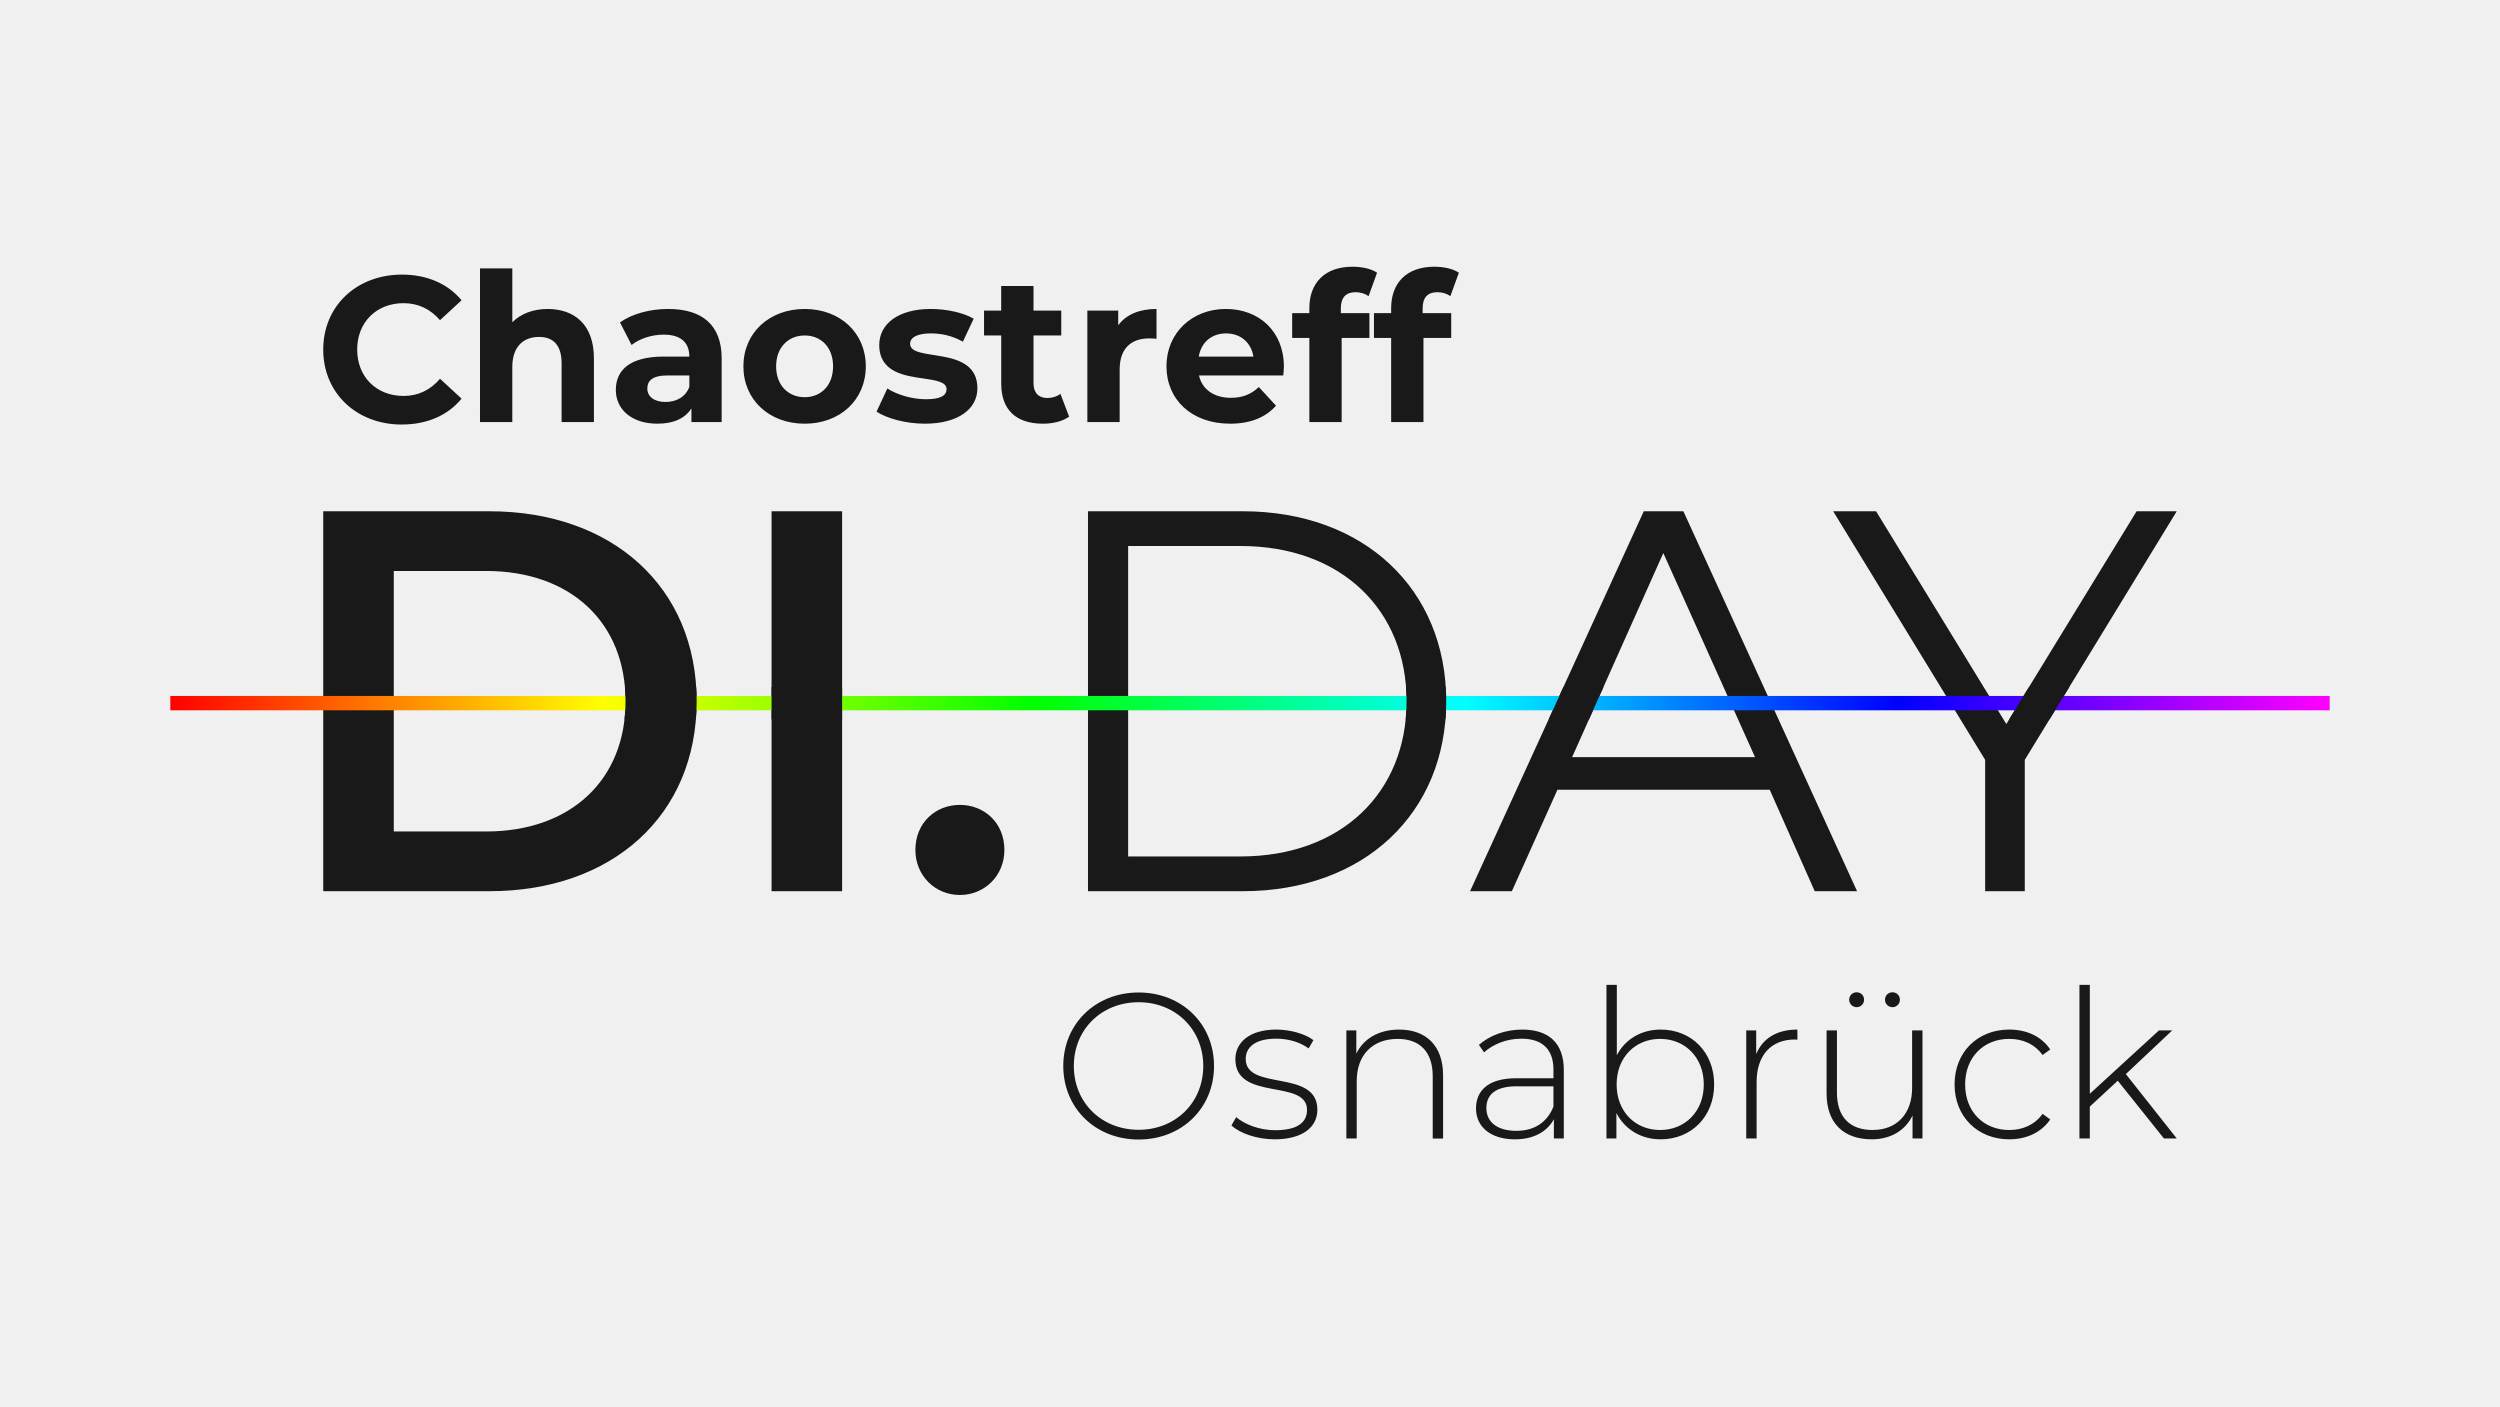
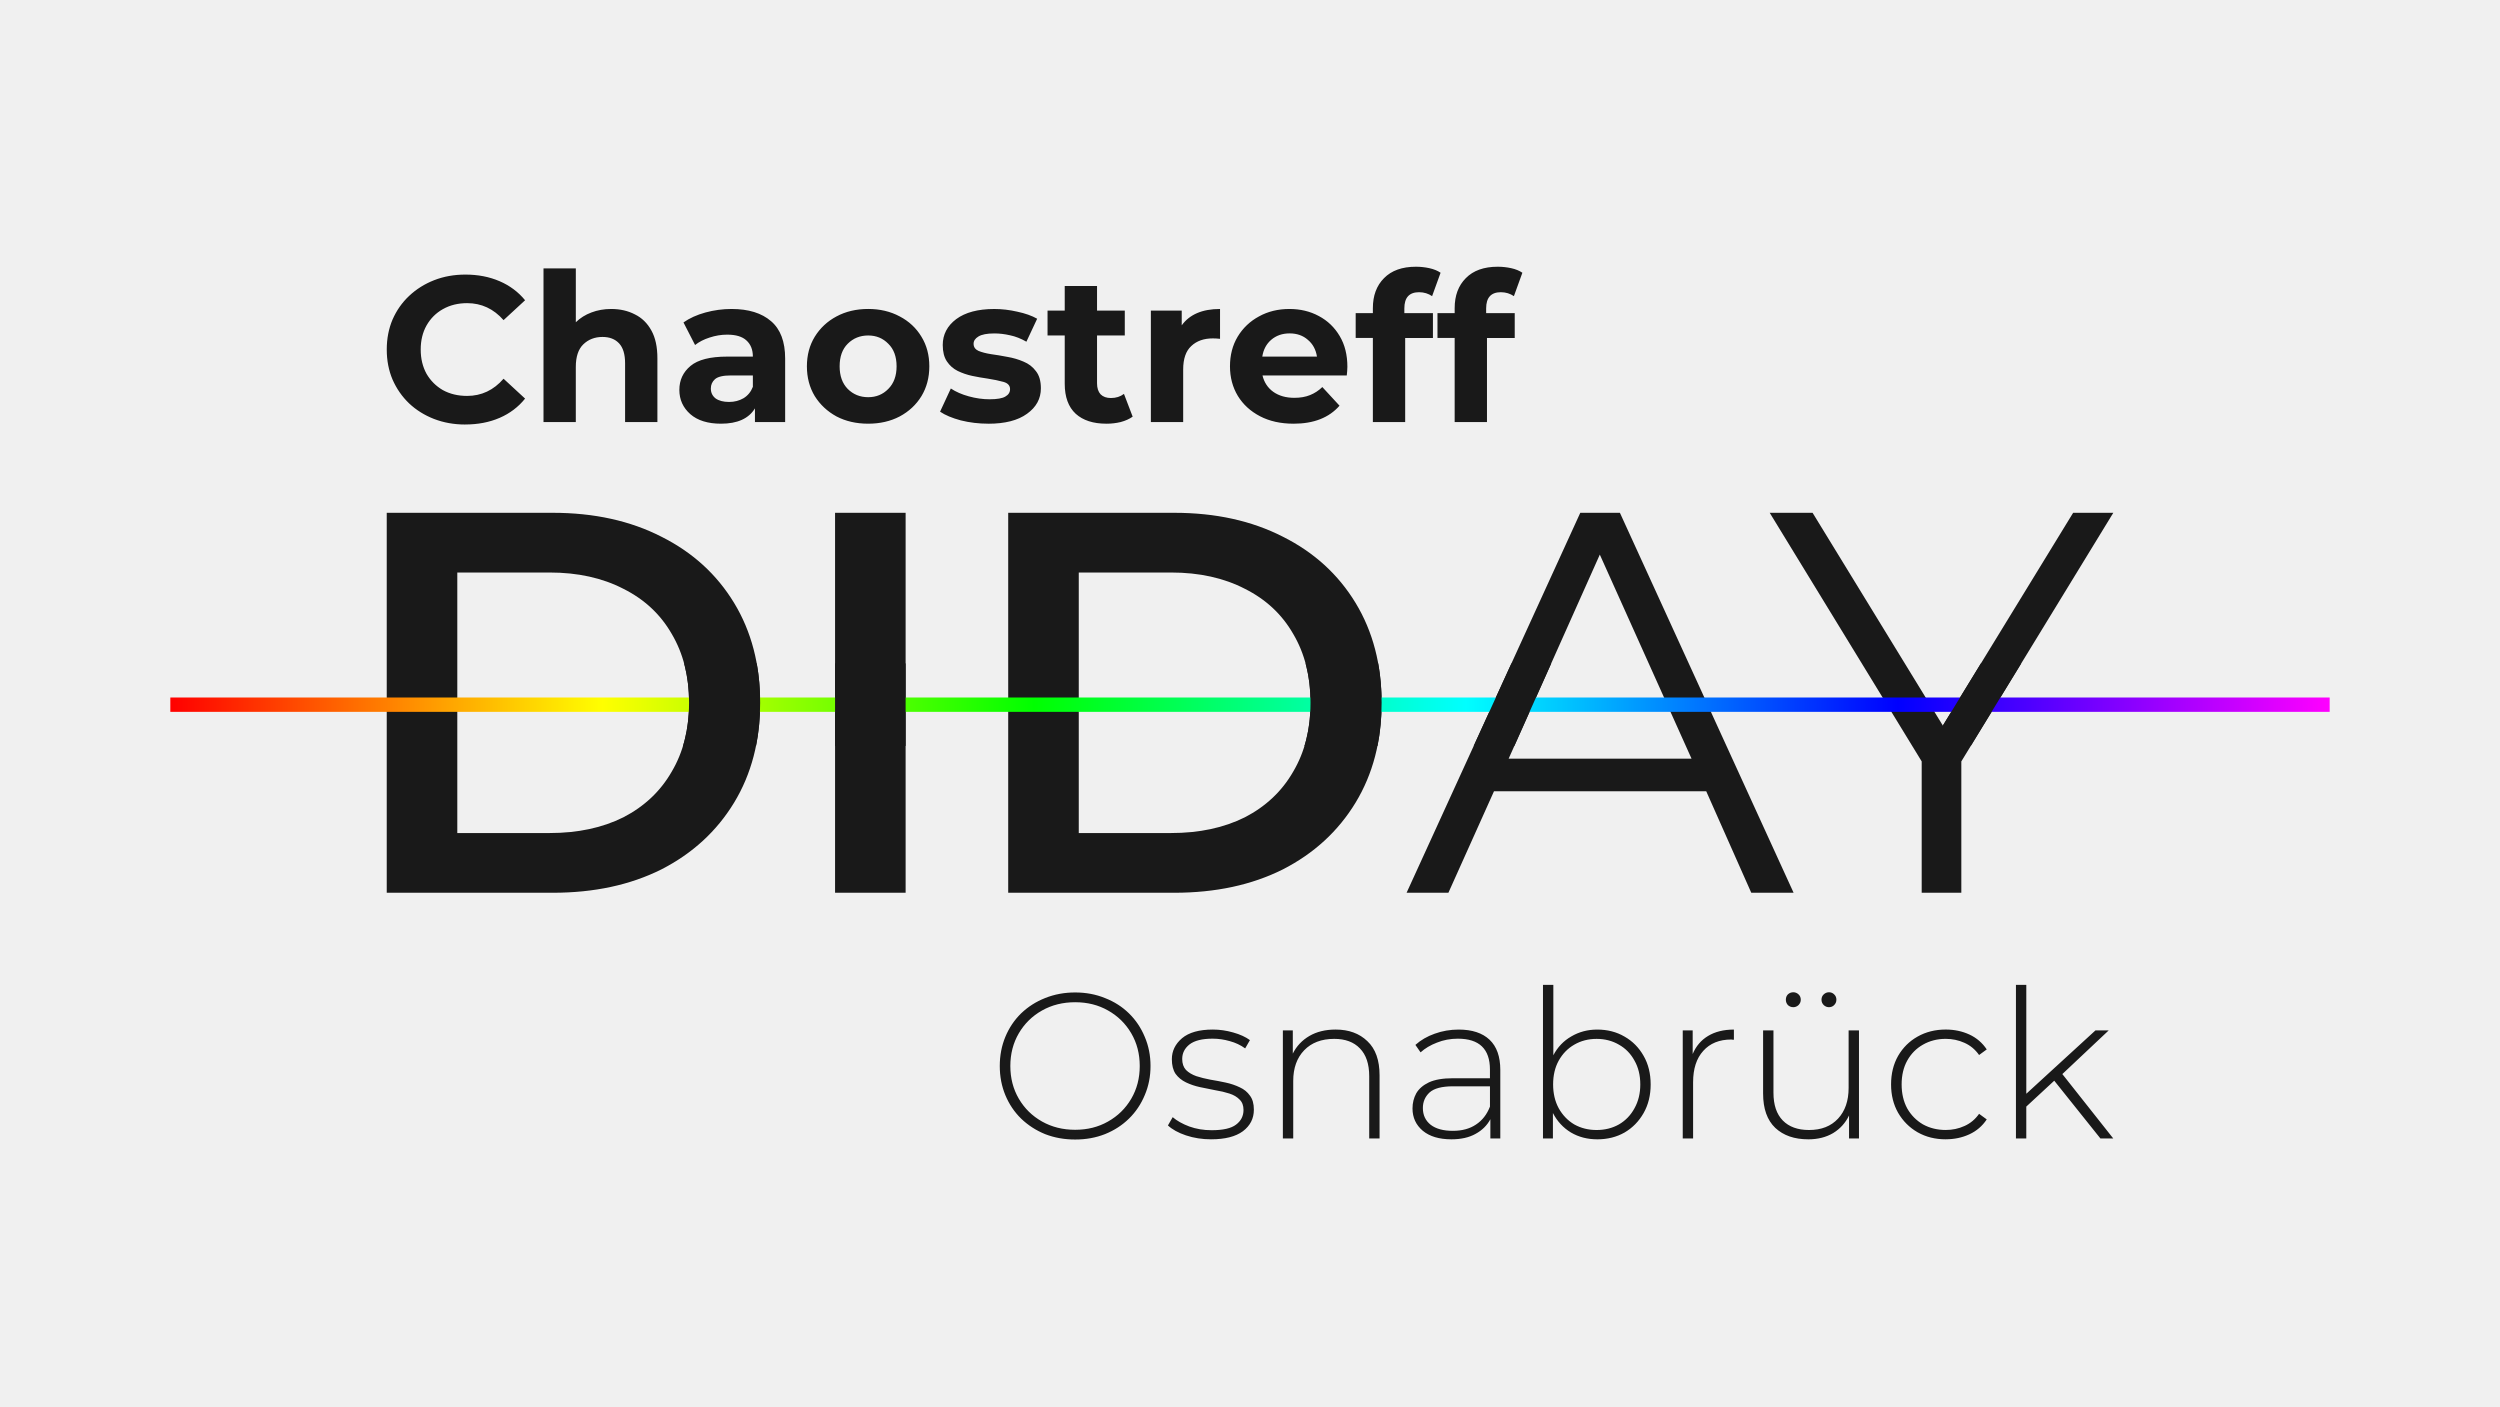
<svg xmlns="http://www.w3.org/2000/svg" xmlns:xlink="http://www.w3.org/1999/xlink" width="160mm" height="90mm" viewBox="0 0 160 90" version="1.1" id="svg240">
-   <style id="style1">
+   <defs id="defs237">
+     <linearGradient id="linearGradient1146">
+       <stop style="stop-color:#ff0000;stop-opacity:1;" offset="0" id="stop1142" />
+       <stop style="stop-color:#ffff00;stop-opacity:1;" offset="0.2" id="stop1144" />
+       <stop style="stop-color:#00ff00;stop-opacity:1;" offset="0.4" id="stop4054" />
+       <stop style="stop-color:#00ffff;stop-opacity:1;" offset="0.6" id="stop4056" />
+       <stop style="stop-color:#0000ff;stop-opacity:1;" offset="0.8" id="stop4058" />
+       <stop style="stop-color:#ff00ff;stop-opacity:1;" offset="1" id="stop4060" />
+     </linearGradient>
+     <linearGradient xlink:href="#linearGradient1146" id="linearGradient1148" x1="48.798" y1="138.62" x2="118.797" y2="138.62" gradientUnits="userSpaceOnUse" gradientTransform="matrix(1.974243,0,0,1.974243,-66.63836,-119.9498)" />
+   </defs>
+   <g id="layer1" transform="translate(-18.7975,-108.6204)">
+     <g id="layer3">
+       <path d="m 87.607,181.55 q -1.034,0 -1.922,-0.345 -0.875,-0.358 -1.537,-0.994 -0.649,-0.636 -1.007,-1.498 -0.358,-0.861 -0.358,-1.869 0,-1.007 0.358,-1.869 0.358,-0.861 1.007,-1.498 0.663,-0.636 1.537,-0.981 0.888,-0.358 1.922,-0.358 1.034,0 1.909,0.358 0.888,0.345 1.537,0.981 0.649,0.636 1.007,1.498 0.371,0.861 0.371,1.869 0,1.007 -0.371,1.869 -0.358,0.861 -1.007,1.498 -0.649,0.636 -1.537,0.994 -0.875,0.345 -1.909,0.345 z m 0,-0.623 q 1.18,0 2.107,-0.53 0.941,-0.53 1.484,-1.458 0.543,-0.928 0.543,-2.094 0,-1.166 -0.543,-2.094 -0.543,-0.928 -1.484,-1.458 -0.928,-0.53 -2.107,-0.53 -1.18,0 -2.121,0.53 -0.941,0.53 -1.484,1.458 -0.543,0.928 -0.543,2.094 0,1.166 0.543,2.094 0.543,0.928 1.484,1.458 0.941,0.53 2.121,0.53 z m 8.708,0.61 q -0.861,0 -1.617,-0.252 -0.742,-0.252 -1.153,-0.636 l 0.305,-0.53 q 0.398,0.345 1.06,0.596 0.663,0.239 1.431,0.239 1.1,0 1.564,-0.358 0.477,-0.358 0.477,-0.941 0,-0.424 -0.252,-0.663 -0.239,-0.252 -0.649,-0.384 -0.411,-0.133 -0.901,-0.212 -0.49,-0.093 -0.981,-0.199 -0.49,-0.106 -0.901,-0.305 -0.411,-0.199 -0.663,-0.543 -0.239,-0.358 -0.239,-0.941 0,-0.782 0.649,-1.339 0.663,-0.557 1.975,-0.557 0.649,0 1.299,0.186 0.663,0.186 1.074,0.49 l -0.305,0.53 q -0.437,-0.318 -0.981,-0.464 -0.543,-0.159 -1.1,-0.159 -1.007,0 -1.484,0.371 -0.464,0.371 -0.464,0.928 0,0.437 0.239,0.702 0.252,0.252 0.663,0.398 0.411,0.133 0.901,0.225 0.49,0.08 0.981,0.186 0.49,0.106 0.901,0.305 0.411,0.186 0.649,0.53 0.252,0.331 0.252,0.901 0,0.848 -0.702,1.378 -0.702,0.517 -2.028,0.517 z m 4.586,-0.053 v -6.918 h 0.636 v 1.484 q 0.358,-0.716 1.06,-1.127 0.702,-0.411 1.683,-0.411 1.259,0 2.028,0.742 0.782,0.729 0.782,2.187 v 4.042 h -0.663 v -3.989 q 0,-1.166 -0.596,-1.776 -0.583,-0.61 -1.643,-0.61 -1.219,0 -1.922,0.729 -0.702,0.729 -0.702,1.962 v 3.684 z m 13.28,0 v -1.233 q -0.318,0.596 -0.954,0.941 -0.623,0.345 -1.537,0.345 -1.166,0 -1.829,-0.543 -0.663,-0.557 -0.663,-1.431 0,-0.53 0.239,-0.968 0.252,-0.437 0.808,-0.702 0.57,-0.265 1.537,-0.265 h 2.372 v -0.557 q 0,-1.975 -2.054,-1.975 -0.716,0 -1.339,0.252 -0.623,0.239 -1.047,0.623 l -0.331,-0.477 q 0.517,-0.464 1.233,-0.716 0.729,-0.265 1.537,-0.265 1.286,0 1.975,0.649 0.689,0.649 0.689,1.935 v 4.387 z m -0.026,-2.041 v -1.299 h -2.359 q -1.074,0 -1.511,0.398 -0.424,0.398 -0.424,0.994 0,0.676 0.504,1.074 0.504,0.384 1.418,0.384 0.875,0 1.471,-0.398 0.61,-0.398 0.901,-1.153 z m 6.865,2.094 q -0.941,0 -1.683,-0.437 -0.742,-0.451 -1.153,-1.246 v 1.63 h -0.636 v -9.834 h 0.663 v 4.506 q 0.411,-0.782 1.153,-1.206 0.742,-0.437 1.657,-0.437 0.981,0 1.749,0.451 0.769,0.437 1.219,1.233 0.451,0.782 0.451,1.829 0,1.034 -0.451,1.829 -0.451,0.795 -1.219,1.246 -0.769,0.437 -1.749,0.437 z m -0.04,-0.596 q 0.795,0 1.431,-0.358 0.636,-0.371 0.994,-1.034 0.371,-0.663 0.371,-1.524 0,-0.875 -0.371,-1.524 -0.358,-0.663 -0.994,-1.021 -0.636,-0.371 -1.431,-0.371 -0.795,0 -1.431,0.371 -0.623,0.358 -0.994,1.021 -0.358,0.649 -0.358,1.524 0,0.861 0.358,1.524 0.371,0.663 0.994,1.034 0.636,0.358 1.431,0.358 z m 5.513,0.543 v -6.918 h 0.636 v 1.511 q 0.318,-0.755 0.981,-1.153 0.676,-0.411 1.657,-0.411 v 0.649 q -0.04,0 -0.08,0 -0.04,-0.013 -0.08,-0.013 -1.153,0 -1.802,0.729 -0.649,0.716 -0.649,2.001 v 3.605 z m 8.032,0.053 q -1.325,0 -2.107,-0.729 -0.782,-0.742 -0.782,-2.2 v -4.042 h 0.663 v 3.989 q 0,1.166 0.596,1.776 0.596,0.61 1.683,0.61 1.18,0 1.855,-0.729 0.676,-0.729 0.676,-1.962 v -3.684 h 0.663 v 6.918 h -0.636 v -1.471 q -0.345,0.716 -1.021,1.127 -0.676,0.398 -1.59,0.398 z m 1.325,-8.456 q -0.186,0 -0.331,-0.133 -0.146,-0.146 -0.146,-0.345 0,-0.212 0.146,-0.345 0.146,-0.133 0.331,-0.133 0.199,0 0.331,0.133 0.146,0.133 0.146,0.345 0,0.199 -0.146,0.345 -0.133,0.133 -0.331,0.133 z m -2.28,0 q -0.199,0 -0.345,-0.133 -0.133,-0.146 -0.133,-0.345 0,-0.212 0.133,-0.345 0.146,-0.133 0.345,-0.133 0.186,0 0.331,0.133 0.146,0.133 0.146,0.345 0,0.199 -0.146,0.345 -0.146,0.133 -0.331,0.133 z m 9.755,8.456 q -1.007,0 -1.802,-0.451 -0.782,-0.451 -1.246,-1.246 -0.451,-0.795 -0.451,-1.816 0,-1.034 0.451,-1.829 0.464,-0.795 1.246,-1.233 0.795,-0.451 1.802,-0.451 0.822,0 1.511,0.318 0.689,0.318 1.113,0.954 l -0.49,0.358 q -0.371,-0.53 -0.941,-0.782 -0.557,-0.252 -1.193,-0.252 -0.808,0 -1.458,0.371 -0.636,0.358 -1.007,1.021 -0.358,0.649 -0.358,1.524 0,0.875 0.358,1.537 0.371,0.649 1.007,1.021 0.649,0.358 1.458,0.358 0.636,0 1.193,-0.252 0.57,-0.252 0.941,-0.782 l 0.49,0.358 q -0.424,0.636 -1.113,0.954 -0.689,0.318 -1.511,0.318 z m 4.493,-0.053 v -9.834 h 0.663 v 6.971 l 4.427,-4.056 h 0.848 l -2.969,2.796 3.26,4.122 h -0.822 l -2.956,-3.698 -1.789,1.657 v 2.041 z" id="text-osnabrueck" aria-label="Osnabrück" />
+       <path d="m 48.572,135.79 q -1.074,0 -2.001,-0.358 -0.914,-0.358 -1.59,-0.994 -0.676,-0.649 -1.06,-1.524 -0.371,-0.875 -0.371,-1.922 0,-1.047 0.371,-1.922 0.384,-0.875 1.06,-1.511 0.689,-0.649 1.604,-1.007 0.914,-0.358 2.001,-0.358 1.206,0 2.187,0.424 0.981,0.424 1.63,1.219 l -1.378,1.272 q -0.954,-1.087 -2.333,-1.087 -0.875,0 -1.551,0.384 -0.663,0.371 -1.047,1.047 -0.371,0.663 -0.371,1.537 0,0.875 0.371,1.551 0.384,0.663 1.047,1.047 0.676,0.371 1.551,0.371 1.378,0 2.333,-1.1 l 1.378,1.272 q -0.649,0.808 -1.63,1.233 -0.981,0.424 -2.2,0.424 z m 5.01,-0.159 v -9.834 h 2.068 v 3.446 q 0.424,-0.411 0.994,-0.623 0.583,-0.225 1.272,-0.225 0.848,0 1.511,0.345 0.676,0.331 1.06,1.034 0.384,0.689 0.384,1.776 v 4.082 h -2.068 v -3.764 q 0,-0.861 -0.384,-1.272 -0.384,-0.411 -1.06,-0.411 -0.742,0 -1.233,0.477 -0.477,0.464 -0.477,1.445 v 3.525 z m 13.532,0 v -0.875 q -0.596,0.981 -2.174,0.981 -1.259,0 -1.962,-0.61 -0.702,-0.623 -0.702,-1.551 0,-0.941 0.716,-1.537 0.716,-0.596 2.346,-0.596 h 1.643 v 0 q 0,-0.663 -0.411,-1.034 -0.398,-0.371 -1.233,-0.371 -0.57,0 -1.127,0.186 -0.543,0.172 -0.928,0.477 l -0.742,-1.445 q 0.583,-0.411 1.405,-0.636 0.822,-0.225 1.67,-0.225 1.63,0 2.531,0.782 0.901,0.769 0.901,2.386 v 4.069 z m -0.133,-2.253 v -0.729 h -1.418 q -0.729,0 -1.007,0.239 -0.265,0.239 -0.265,0.596 0,0.398 0.305,0.636 0.318,0.225 0.861,0.225 0.517,0 0.928,-0.239 0.411,-0.252 0.596,-0.729 z m 7.382,2.359 q -1.14,0 -2.028,-0.464 -0.875,-0.477 -1.392,-1.299 -0.504,-0.835 -0.504,-1.909 0,-1.074 0.504,-1.895 0.517,-0.835 1.392,-1.299 0.888,-0.477 2.028,-0.477 1.127,0 2.015,0.477 0.888,0.464 1.392,1.299 0.504,0.822 0.504,1.895 0,1.074 -0.504,1.909 -0.504,0.822 -1.392,1.299 -0.888,0.464 -2.015,0.464 z m 0,-1.696 q 0.769,0 1.286,-0.53 0.53,-0.53 0.53,-1.445 0,-0.928 -0.53,-1.445 -0.517,-0.53 -1.286,-0.53 -0.782,0 -1.312,0.53 -0.517,0.517 -0.517,1.445 0,0.914 0.517,1.445 0.53,0.53 1.312,0.53 z m 7.687,1.696 q -0.914,0 -1.763,-0.212 -0.835,-0.225 -1.325,-0.557 l 0.689,-1.484 q 0.477,0.318 1.153,0.504 0.676,0.186 1.325,0.186 0.716,0 1.007,-0.172 0.305,-0.172 0.305,-0.477 0,-0.345 -0.424,-0.464 -0.424,-0.119 -1.021,-0.212 -0.477,-0.066 -0.981,-0.172 -0.49,-0.106 -0.928,-0.318 -0.424,-0.212 -0.689,-0.61 -0.265,-0.398 -0.265,-1.047 0,-1.007 0.861,-1.657 0.875,-0.649 2.439,-0.649 0.729,0 1.471,0.172 0.755,0.159 1.272,0.451 l -0.689,1.471 q -0.53,-0.305 -1.047,-0.411 -0.517,-0.119 -1.007,-0.119 -0.702,0 -1.021,0.199 -0.305,0.186 -0.305,0.464 0,0.305 0.305,0.451 0.318,0.133 0.808,0.212 0.49,0.066 1.034,0.172 0.557,0.093 1.047,0.305 0.49,0.199 0.795,0.61 0.318,0.398 0.318,1.1 0,0.994 -0.888,1.63 -0.875,0.636 -2.478,0.636 z m 7.554,0 q -1.259,0 -1.962,-0.636 -0.702,-0.649 -0.702,-1.922 v -3.088 h -1.1 v -1.59 h 1.1 v -1.577 h 2.068 v 1.577 h 1.776 v 1.59 h -1.776 v 3.062 q 0,0.451 0.225,0.702 0.239,0.239 0.663,0.239 0.49,0 0.835,-0.265 l 0.557,1.458 q -0.318,0.225 -0.769,0.345 -0.437,0.106 -0.914,0.106 z m 2.849,-0.106 v -7.13 h 1.975 v 0.941 q 0.755,-1.047 2.452,-1.047 v 1.909 q -0.265,-0.026 -0.464,-0.026 -0.861,0 -1.378,0.49 -0.517,0.477 -0.517,1.498 v 3.366 z m 9.132,0.106 q -1.233,0 -2.147,-0.477 -0.914,-0.477 -1.418,-1.299 -0.504,-0.835 -0.504,-1.895 0,-1.074 0.49,-1.895 0.504,-0.835 1.365,-1.299 0.861,-0.477 1.948,-0.477 1.047,0 1.882,0.451 0.848,0.451 1.339,1.286 0.49,0.822 0.49,1.962 0,0.119 -0.013,0.278 -0.013,0.146 -0.026,0.278 h -5.394 q 0.159,0.663 0.689,1.047 0.543,0.384 1.352,0.384 0.57,0 0.994,-0.172 0.437,-0.172 0.795,-0.517 l 1.1,1.193 q -1.007,1.153 -2.942,1.153 z m -2.001,-4.294 h 3.499 q -0.106,-0.676 -0.583,-1.074 -0.464,-0.411 -1.166,-0.411 -0.702,0 -1.18,0.411 -0.464,0.398 -0.57,1.074 z m 7.077,4.188 v -5.381 h -1.1 v -1.59 h 1.1 v -0.318 q 0,-1.206 0.716,-1.922 0.716,-0.729 2.041,-0.729 0.437,0 0.861,0.093 0.424,0.093 0.716,0.292 l -0.543,1.498 q -0.172,-0.119 -0.384,-0.186 -0.212,-0.066 -0.451,-0.066 -0.941,0 -0.941,1.034 v 0.305 h 1.829 v 1.59 h -1.776 v 5.381 z m 5.235,0 v -5.381 h -1.1 v -1.59 h 1.1 v -0.318 q 0,-1.206 0.716,-1.922 0.716,-0.729 2.041,-0.729 0.437,0 0.861,0.093 0.424,0.093 0.716,0.292 l -0.543,1.498 q -0.172,-0.119 -0.384,-0.186 -0.212,-0.066 -0.451,-0.066 -0.941,0 -0.941,1.034 v 0.305 h 1.829 v 1.59 h -1.776 v 5.381 z" id="text-chaostreff" aria-label="Chaostreff&#10;" />
+       <g id="text-diday" aria-label="DIDAY" transform="translate(-0.9014965,-4.900045)">
+         <path d="m 44.45,170.656 v -24.316 h 10.629 q 3.96,0 6.947,1.528 2.987,1.494 4.655,4.238 1.667,2.744 1.667,6.392 0,3.647 -1.667,6.392 -1.667,2.744 -4.655,4.273 -2.987,1.494 -6.947,1.494 z m 4.516,-3.821 h 5.905 q 2.709,0 4.724,-1.007 2.015,-1.042 3.092,-2.918 1.112,-1.876 1.112,-4.412 0,-2.536 -1.112,-4.412 -1.077,-1.876 -3.092,-2.883 -2.015,-1.042 -4.724,-1.042 h -5.905 z m 24.177,3.821 v -24.316 h 4.516 v 24.316 z m 11.081,0 v -24.316 h 10.629 q 3.96,0 6.947,1.528 2.987,1.494 4.655,4.238 1.667,2.744 1.667,6.392 0,3.647 -1.667,6.392 -1.667,2.744 -4.655,4.273 -2.987,1.494 -6.947,1.494 z m 4.516,-3.821 h 5.905 q 2.709,0 4.724,-1.007 2.015,-1.042 3.092,-2.918 1.112,-1.876 1.112,-4.412 0,-2.536 -1.112,-4.412 -1.077,-1.876 -3.092,-2.883 -2.015,-1.042 -4.724,-1.042 h -5.905 z" id="text-did" />
+         <path d="m 109.721,170.656 11.116,-24.316 h 2.536 l 11.116,24.316 h -2.709 l -2.883,-6.496 h -13.582 l -2.918,6.496 z m 6.531,-8.58 h 11.706 l -5.871,-13.061 z m 26.435,8.58 v -8.406 l -9.726,-15.909 h 2.744 l 8.337,13.617 8.337,-13.617 h 2.571 l -9.726,15.909 v 8.406 z" id="text-ay" />
+       </g>
+       <path style="color:#000000;fill:url(#linearGradient1148);stroke-width:1.219;-inkscape-stroke:none" d="m 29.699,153.261 v 0.918 H 167.896 v -0.918 z" id="rainbowline" />
+       <path id="effect" d="m 62.58,151.079 c 0.211,0.777 0.317,1.617 0.317,2.52 0,0.998 -0.129,1.919 -0.388,2.764 h 4.673 c 0.177,-0.873 0.265,-1.795 0.265,-2.764 0,-0.879 -0.073,-1.719 -0.218,-2.52 z m 9.661,0 v 5.283 h 4.516 v -5.283 z m 30.113,0 c 0.211,0.777 0.317,1.617 0.317,2.52 0,0.998 -0.129,1.919 -0.388,2.764 h 4.673 c 0.177,-0.873 0.265,-1.795 0.265,-2.764 0,-0.879 -0.073,-1.719 -0.218,-2.52 z m 13.175,0 -2.415,5.283 h 2.6 l 2.361,-5.283 z m 29.395,5.283 3.23,-5.283 h -2.579 l -2.436,3.979 z" />
+     </g>
+   </g>
+   <style id="style15">
    #text-diday, #text-chaostreff, #text-osnabrueck, #effect{
      fill: #191919;
    }
    @media (prefers-color-scheme: dark) {
        #text-diday, #text-chaostreff, #text-osnabrueck, #effect{
        fill: #ffffff;
        }
    }
  </style>
-   <defs id="defs237">
-     <linearGradient id="linearGradient1146">
-       <stop style="stop-color:#ff0000;stop-opacity:1;" offset="0" id="stop1142" />
-       <stop style="stop-color:#ffff00;stop-opacity:1;" offset="0.2" id="stop1144" />
-       <stop style="stop-color:#00ff00;stop-opacity:1;" offset="0.4" id="stop4054" />
-       <stop style="stop-color:#00ffff;stop-opacity:1;" offset="0.6" id="stop4056" />
-       <stop style="stop-color:#0000ff;stop-opacity:1;" offset="0.8" id="stop4058" />
-       <stop style="stop-color:#ff00ff;stop-opacity:1;" offset="1" id="stop4060" />
-     </linearGradient>
-     <linearGradient xlink:href="#linearGradient1146" id="linearGradient1148-3" x1="48.798" y1="138.62" x2="118.797" y2="138.62" gradientUnits="userSpaceOnUse" gradientTransform="matrix(1.974242,0,0,1.974242,-85.43575,-228.6695)" />
-   </defs>
-   <g id="layer2" transform="translate(-18.7975,-108.6204)" />
-   <g id="layer1" transform="translate(-18.7975,-108.6204)">
-     <g id="g1" style="fill-opacity:1">
-       <path style="font-weight:300;font-size:13.254px;font-family:Montserrat;-inkscape-font-specification:'Montserrat Light';text-align:end;text-anchor:end;stroke-width:0.465;fill-opacity:1" d="m 91.671,181.55 c 2.757,0 4.824,-2.001 4.824,-4.705 0,-2.704 -2.068,-4.705 -4.824,-4.705 -2.77,0 -4.824,2.015 -4.824,4.705 0,2.69 2.054,4.705 4.824,4.705 z m 0,-0.623 c -2.372,0 -4.148,-1.736 -4.148,-4.082 0,-2.346 1.776,-4.082 4.148,-4.082 2.359,0 4.135,1.736 4.135,4.082 0,2.346 -1.776,4.082 -4.135,4.082 z m 8.708,0.61 c 1.763,0 2.73,-0.769 2.73,-1.895 0,-2.637 -4.586,-1.166 -4.586,-3.247 0,-0.742 0.596,-1.299 1.948,-1.299 0.742,0 1.498,0.199 2.081,0.623 l 0.305,-0.53 c -0.543,-0.411 -1.498,-0.676 -2.372,-0.676 -1.749,0 -2.624,0.848 -2.624,1.895 0,2.717 4.586,1.233 4.586,3.247 0,0.782 -0.583,1.299 -2.041,1.299 -1.021,0 -1.962,-0.384 -2.492,-0.835 l -0.305,0.53 c 0.543,0.504 1.63,0.888 2.77,0.888 z m 4.586,-0.053 h 0.663 v -3.684 c 0,-1.643 0.994,-2.69 2.624,-2.69 1.405,0 2.24,0.822 2.24,2.386 v 3.989 h 0.663 v -4.042 c 0,-1.935 -1.127,-2.929 -2.81,-2.929 -1.312,0 -2.28,0.583 -2.743,1.537 v -1.484 h -0.636 z m 13.28,0 h 0.636 v -4.387 c 0,-1.71 -0.954,-2.584 -2.664,-2.584 -1.074,0 -2.081,0.371 -2.77,0.981 l 0.331,0.477 c 0.57,-0.517 1.431,-0.875 2.386,-0.875 1.352,0 2.054,0.689 2.054,1.975 v 0.557 h -2.372 c -1.922,0 -2.584,0.888 -2.584,1.935 0,1.18 0.941,1.975 2.492,1.975 1.206,0 2.054,-0.49 2.492,-1.286 z m -0.026,-2.041 c -0.398,0.994 -1.206,1.551 -2.372,1.551 -1.219,0 -1.922,-0.557 -1.922,-1.458 0,-0.795 0.504,-1.392 1.935,-1.392 h 2.359 z m 6.865,2.094 c 1.948,0 3.419,-1.445 3.419,-3.512 0,-2.081 -1.471,-3.512 -3.419,-3.512 -1.219,0 -2.266,0.596 -2.81,1.643 v -4.506 h -0.663 v 9.834 h 0.636 v -1.63 c 0.543,1.06 1.59,1.683 2.836,1.683 z m -0.04,-0.596 c -1.59,0 -2.783,-1.18 -2.783,-2.916 0,-1.736 1.193,-2.916 2.783,-2.916 1.59,0 2.796,1.18 2.796,2.916 0,1.736 -1.206,2.916 -2.796,2.916 z m 5.513,0.543 h 0.663 v -3.605 c 0,-1.71 0.914,-2.73 2.452,-2.73 0.053,0 0.106,0.013 0.159,0.013 v -0.649 c -1.312,0 -2.213,0.557 -2.637,1.564 v -1.511 h -0.636 z m 8.032,0.053 c 1.219,0 2.147,-0.57 2.611,-1.524 v 1.471 h 0.636 v -6.918 h -0.663 v 3.684 c 0,1.643 -0.968,2.69 -2.531,2.69 -1.445,0 -2.28,-0.822 -2.28,-2.386 v -3.989 h -0.663 v 4.042 c 0,1.935 1.127,2.929 2.889,2.929 z m -0.968,-8.456 c 0.265,0 0.477,-0.212 0.477,-0.477 0,-0.278 -0.212,-0.477 -0.477,-0.477 -0.252,0 -0.477,0.199 -0.477,0.477 0,0.265 0.225,0.477 0.477,0.477 z m 2.293,0 c 0.265,0 0.477,-0.212 0.477,-0.477 0,-0.278 -0.212,-0.477 -0.477,-0.477 -0.265,0 -0.477,0.199 -0.477,0.477 0,0.265 0.212,0.477 0.477,0.477 z m 7.475,8.456 c 1.1,0 2.054,-0.437 2.624,-1.272 l -0.49,-0.358 c -0.504,0.702 -1.272,1.034 -2.134,1.034 -1.63,0 -2.823,-1.166 -2.823,-2.916 0,-1.749 1.193,-2.916 2.823,-2.916 0.861,0 1.63,0.331 2.134,1.034 l 0.49,-0.358 c -0.57,-0.848 -1.524,-1.272 -2.624,-1.272 -2.028,0 -3.499,1.445 -3.499,3.512 0,2.054 1.471,3.512 3.499,3.512 z m 4.493,-0.053 h 0.663 v -2.041 l 1.789,-1.657 2.956,3.698 h 0.822 l -3.26,-4.122 2.969,-2.796 h -0.848 l -4.427,4.056 v -6.971 h -0.663 z" id="text-osnabrueck" aria-label="Osnabrück" />
-       <path style="font-weight:bold;font-size:13.254px;font-family:Montserrat;-inkscape-font-specification:'Montserrat Bold';letter-spacing:0px;word-spacing:0px;stroke-width:1.104;fill-opacity:1" d="m 44.507,135.79 c 1.617,0 2.956,-0.583 3.83,-1.657 l -1.378,-1.272 c -0.623,0.729 -1.405,1.1 -2.333,1.1 -1.736,0 -2.969,-1.219 -2.969,-2.969 0,-1.749 1.233,-2.969 2.969,-2.969 0.928,0 1.71,0.371 2.333,1.087 l 1.378,-1.272 c -0.875,-1.06 -2.213,-1.643 -3.817,-1.643 -2.889,0 -5.036,2.001 -5.036,4.798 0,2.796 2.147,4.798 5.023,4.798 z m 5.01,-0.159 h 2.068 v -3.525 c 0,-1.312 0.716,-1.922 1.71,-1.922 0.914,0 1.445,0.53 1.445,1.683 v 3.764 h 2.068 v -4.082 c 0,-2.174 -1.272,-3.154 -2.956,-3.154 -0.914,0 -1.71,0.292 -2.266,0.848 v -3.446 h -2.068 z m 13.532,0 h 1.935 v -4.069 c 0,-2.16 -1.259,-3.168 -3.433,-3.168 -1.14,0 -2.293,0.305 -3.075,0.861 l 0.742,1.445 c 0.517,-0.411 1.299,-0.663 2.054,-0.663 1.113,0 1.643,0.517 1.643,1.405 h -1.643 c -2.174,0 -3.062,0.875 -3.062,2.134 0,1.233 0.994,2.16 2.664,2.16 1.047,0 1.776,-0.345 2.174,-0.981 z m -0.133,-2.253 c -0.239,0.649 -0.835,0.968 -1.524,0.968 -0.729,0 -1.166,-0.345 -1.166,-0.861 0,-0.477 0.305,-0.835 1.272,-0.835 h 1.418 z m 7.382,2.359 c 2.266,0 3.91,-1.524 3.91,-3.671 0,-2.147 -1.643,-3.671 -3.91,-3.671 -2.266,0 -3.923,1.524 -3.923,3.671 0,2.147 1.657,3.671 3.923,3.671 z m 0,-1.696 c -1.034,0 -1.829,-0.742 -1.829,-1.975 0,-1.233 0.795,-1.975 1.829,-1.975 1.034,0 1.816,0.742 1.816,1.975 0,1.233 -0.782,1.975 -1.816,1.975 z m 7.687,1.696 c 2.134,0 3.366,-0.941 3.366,-2.266 0,-2.81 -4.307,-1.63 -4.307,-2.85 0,-0.371 0.398,-0.663 1.325,-0.663 0.649,0 1.352,0.133 2.054,0.53 l 0.689,-1.471 c -0.676,-0.398 -1.763,-0.623 -2.743,-0.623 -2.081,0 -3.3,0.954 -3.3,2.306 0,1.736 1.604,1.975 2.863,2.147 0.795,0.119 1.445,0.225 1.445,0.676 0,0.398 -0.358,0.649 -1.312,0.649 -0.875,0 -1.842,-0.278 -2.478,-0.689 l -0.689,1.484 c 0.663,0.437 1.882,0.769 3.088,0.769 z m 7.554,0 c 0.636,0 1.259,-0.146 1.683,-0.451 l -0.557,-1.458 c -0.225,0.172 -0.53,0.265 -0.835,0.265 -0.557,0 -0.888,-0.331 -0.888,-0.941 v -3.062 h 1.776 v -1.59 h -1.776 v -1.577 h -2.068 v 1.577 H 81.776 v 1.59 h 1.1 v 3.088 c 0,1.696 0.981,2.558 2.664,2.558 z m 2.849,-0.106 h 2.068 v -3.366 c 0,-1.365 0.755,-1.988 1.895,-1.988 0.159,0 0.292,0.013 0.464,0.026 v -1.909 c -1.1,0 -1.948,0.358 -2.452,1.047 v -0.941 h -1.975 z m 9.132,0.106 c 1.286,0 2.28,-0.398 2.942,-1.153 l -1.1,-1.193 c -0.49,0.464 -1.034,0.689 -1.789,0.689 -1.087,0 -1.842,-0.543 -2.041,-1.431 h 5.394 c 0.013,-0.172 0.04,-0.398 0.04,-0.557 0,-2.293 -1.617,-3.698 -3.711,-3.698 -2.174,0 -3.804,1.537 -3.804,3.671 0,2.121 1.604,3.671 4.069,3.671 z m -2.001,-4.294 c 0.146,-0.901 0.808,-1.484 1.749,-1.484 0.928,0 1.604,0.583 1.749,1.484 z m 7.077,4.188 h 2.068 v -5.381 h 1.776 v -1.59 h -1.829 v -0.305 c 0,-0.702 0.331,-1.034 0.941,-1.034 0.318,0 0.61,0.093 0.835,0.252 l 0.543,-1.498 c -0.384,-0.265 -0.994,-0.384 -1.577,-0.384 -1.776,0 -2.757,1.047 -2.757,2.651 v 0.318 h -1.1 v 1.59 h 1.1 z m 5.235,0 h 2.068 v -5.381 h 1.776 v -1.59 h -1.829 v -0.305 c 0,-0.702 0.331,-1.034 0.941,-1.034 0.318,0 0.61,0.093 0.835,0.252 l 0.543,-1.498 c -0.384,-0.265 -0.994,-0.384 -1.577,-0.384 -1.776,0 -2.757,1.047 -2.757,2.651 v 0.318 h -1.1 v 1.59 h 1.1 z" id="text-chaostreff" aria-label="Chaostreff&#10;" />
-     </g>
-   </g>
-   <g id="layer3" style="display:inline">
-     <path id="text-diday" style="font-weight:300;font-size:13.254px;font-family:Montserrat;-inkscape-font-specification:'Montserrat Light';text-align:end;text-anchor:end;display:inline;stroke-width:0.465;fill-opacity:1" d="m 20.687,32.721 v 24.316 h 10.629 c 7.885,0 13.269,-4.863 13.269,-12.158 0,-7.295 -5.384,-12.158 -13.269,-12.158 z m 28.693,0 v 24.316 h 4.515 V 32.721 Z m 20.251,0 v 24.316 h 9.9 c 7.781,0 13.027,-5.002 13.027,-12.158 0,-7.156 -5.246,-12.158 -13.027,-12.158 z m 35.57,0 -11.116,24.316 h 2.675 l 2.918,-6.496 h 13.582 l 2.883,6.496 h 2.71 L 107.737,32.721 Z m 12.123,0 9.726,15.909 v 8.407 h 2.536 v -8.407 l 9.726,-15.909 h -2.57 l -8.337,13.617 -8.337,-13.617 z m -45.123,2.223 h 7.191 c 6.461,0 10.629,4.099 10.629,9.935 0,5.836 -4.168,9.934 -10.629,9.934 h -7.191 z m 34.251,0.451 5.87,13.061 h -11.706 z m -81.25,1.147 h 5.906 c 5.419,0 8.927,3.3 8.927,8.337 0,5.037 -3.508,8.336 -8.927,8.336 H 25.202 Z M 61.433,51.513 c -1.563,0 -2.848,1.146 -2.848,2.883 0,1.667 1.285,2.883 2.848,2.883 1.563,0 2.848,-1.216 2.848,-2.883 0,-1.737 -1.285,-2.883 -2.848,-2.883 z" />
-     <path style="color:#000000;display:inline;fill:url(#linearGradient1148-3);stroke-width:1;-inkscape-stroke:none" d="m 10.901,44.541 v 0.918 H 149.099 v -0.918 z" id="path393-9" />
-     <path id="effect" style="font-weight:600;font-size:34.737px;font-family:Montserrat;-inkscape-font-specification:'Montserrat Semi-Bold';display:inline;stroke-width:1.219;fill-opacity:1" d="m 39.995,43.964 c 0.027,0.298 0.04,0.603 0.04,0.915 0,0.398 -0.024,0.783 -0.067,1.159 h 4.568 c 0.031,-0.379 0.05,-0.765 0.05,-1.159 0,-0.31 -0.013,-0.614 -0.033,-0.915 z m 9.385,0 v 2.073 h 4.515 v -2.073 z m 40.604,0 c 0.023,0.3 0.038,0.604 0.038,0.915 0,0.395 -0.021,0.781 -0.058,1.159 h 2.544 c 0.031,-0.38 0.05,-0.765 0.05,-1.159 0,-0.31 -0.014,-0.613 -0.033,-0.915 z m 10.078,0 -0.948,2.073 h 2.583 l 0.927,-2.073 z m 29.797,0 -1.269,2.073 h 2.582 l 1.268,-2.073 z" />
-   </g>
</svg>
